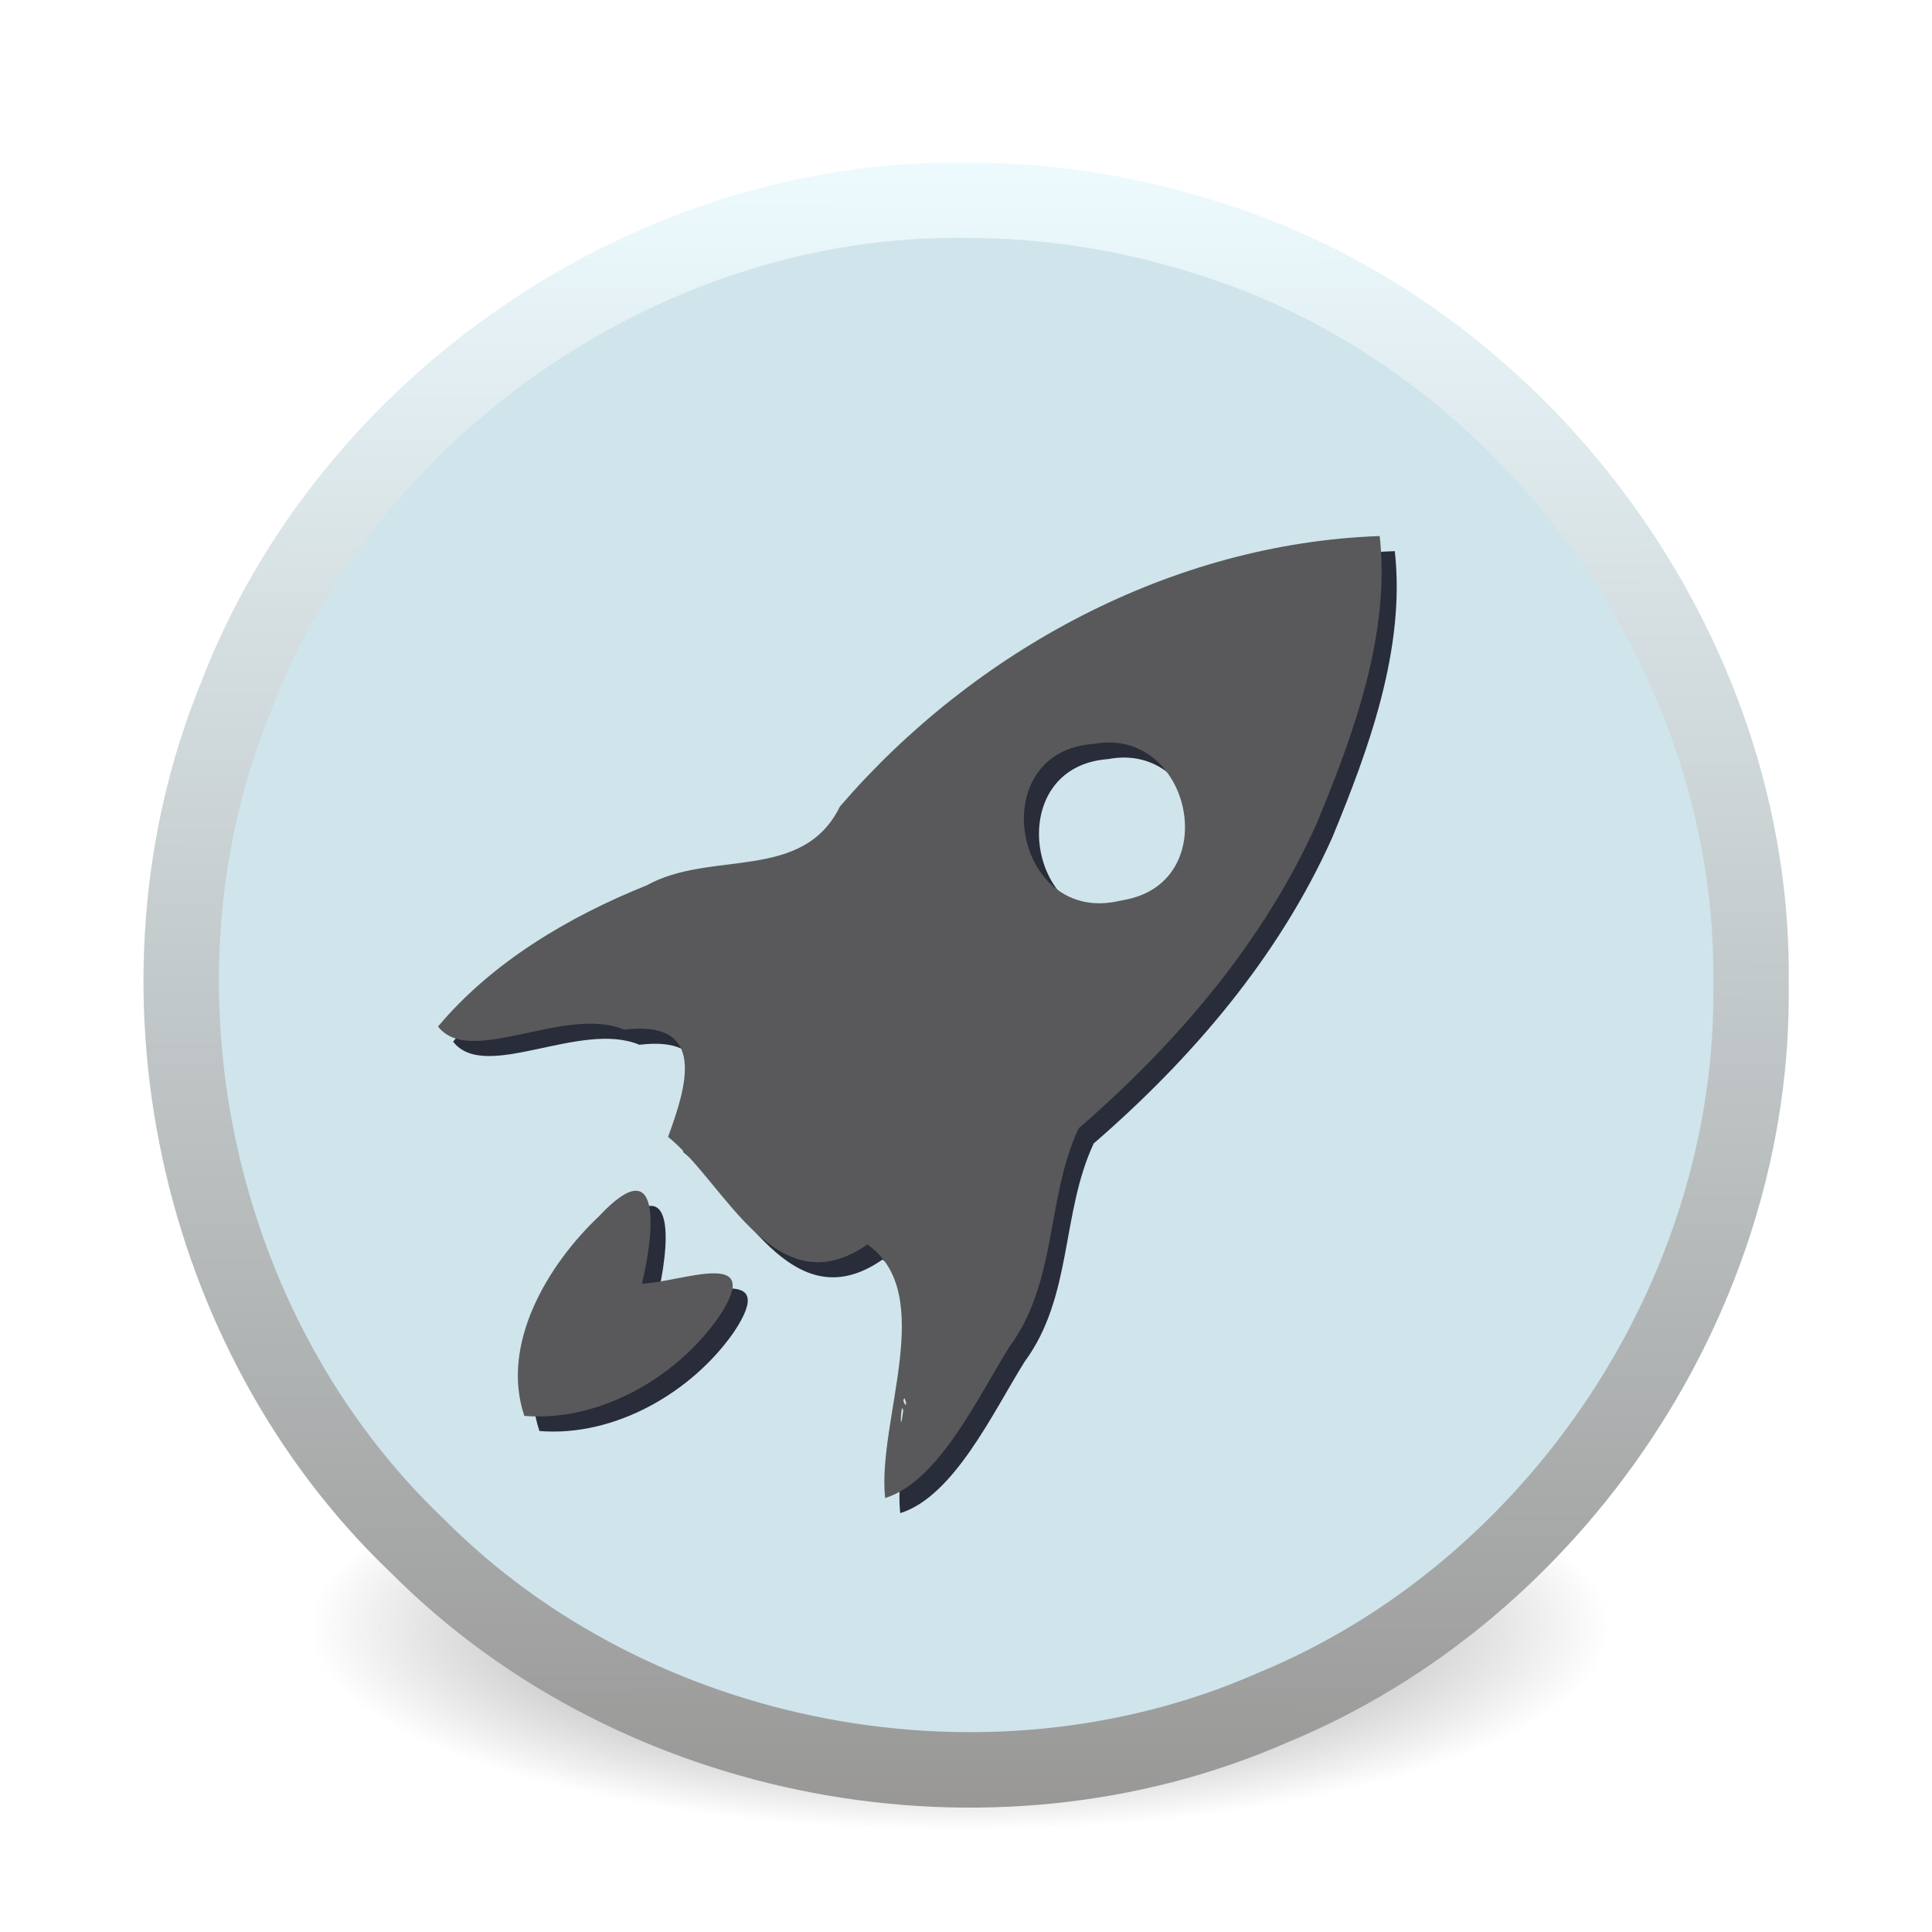
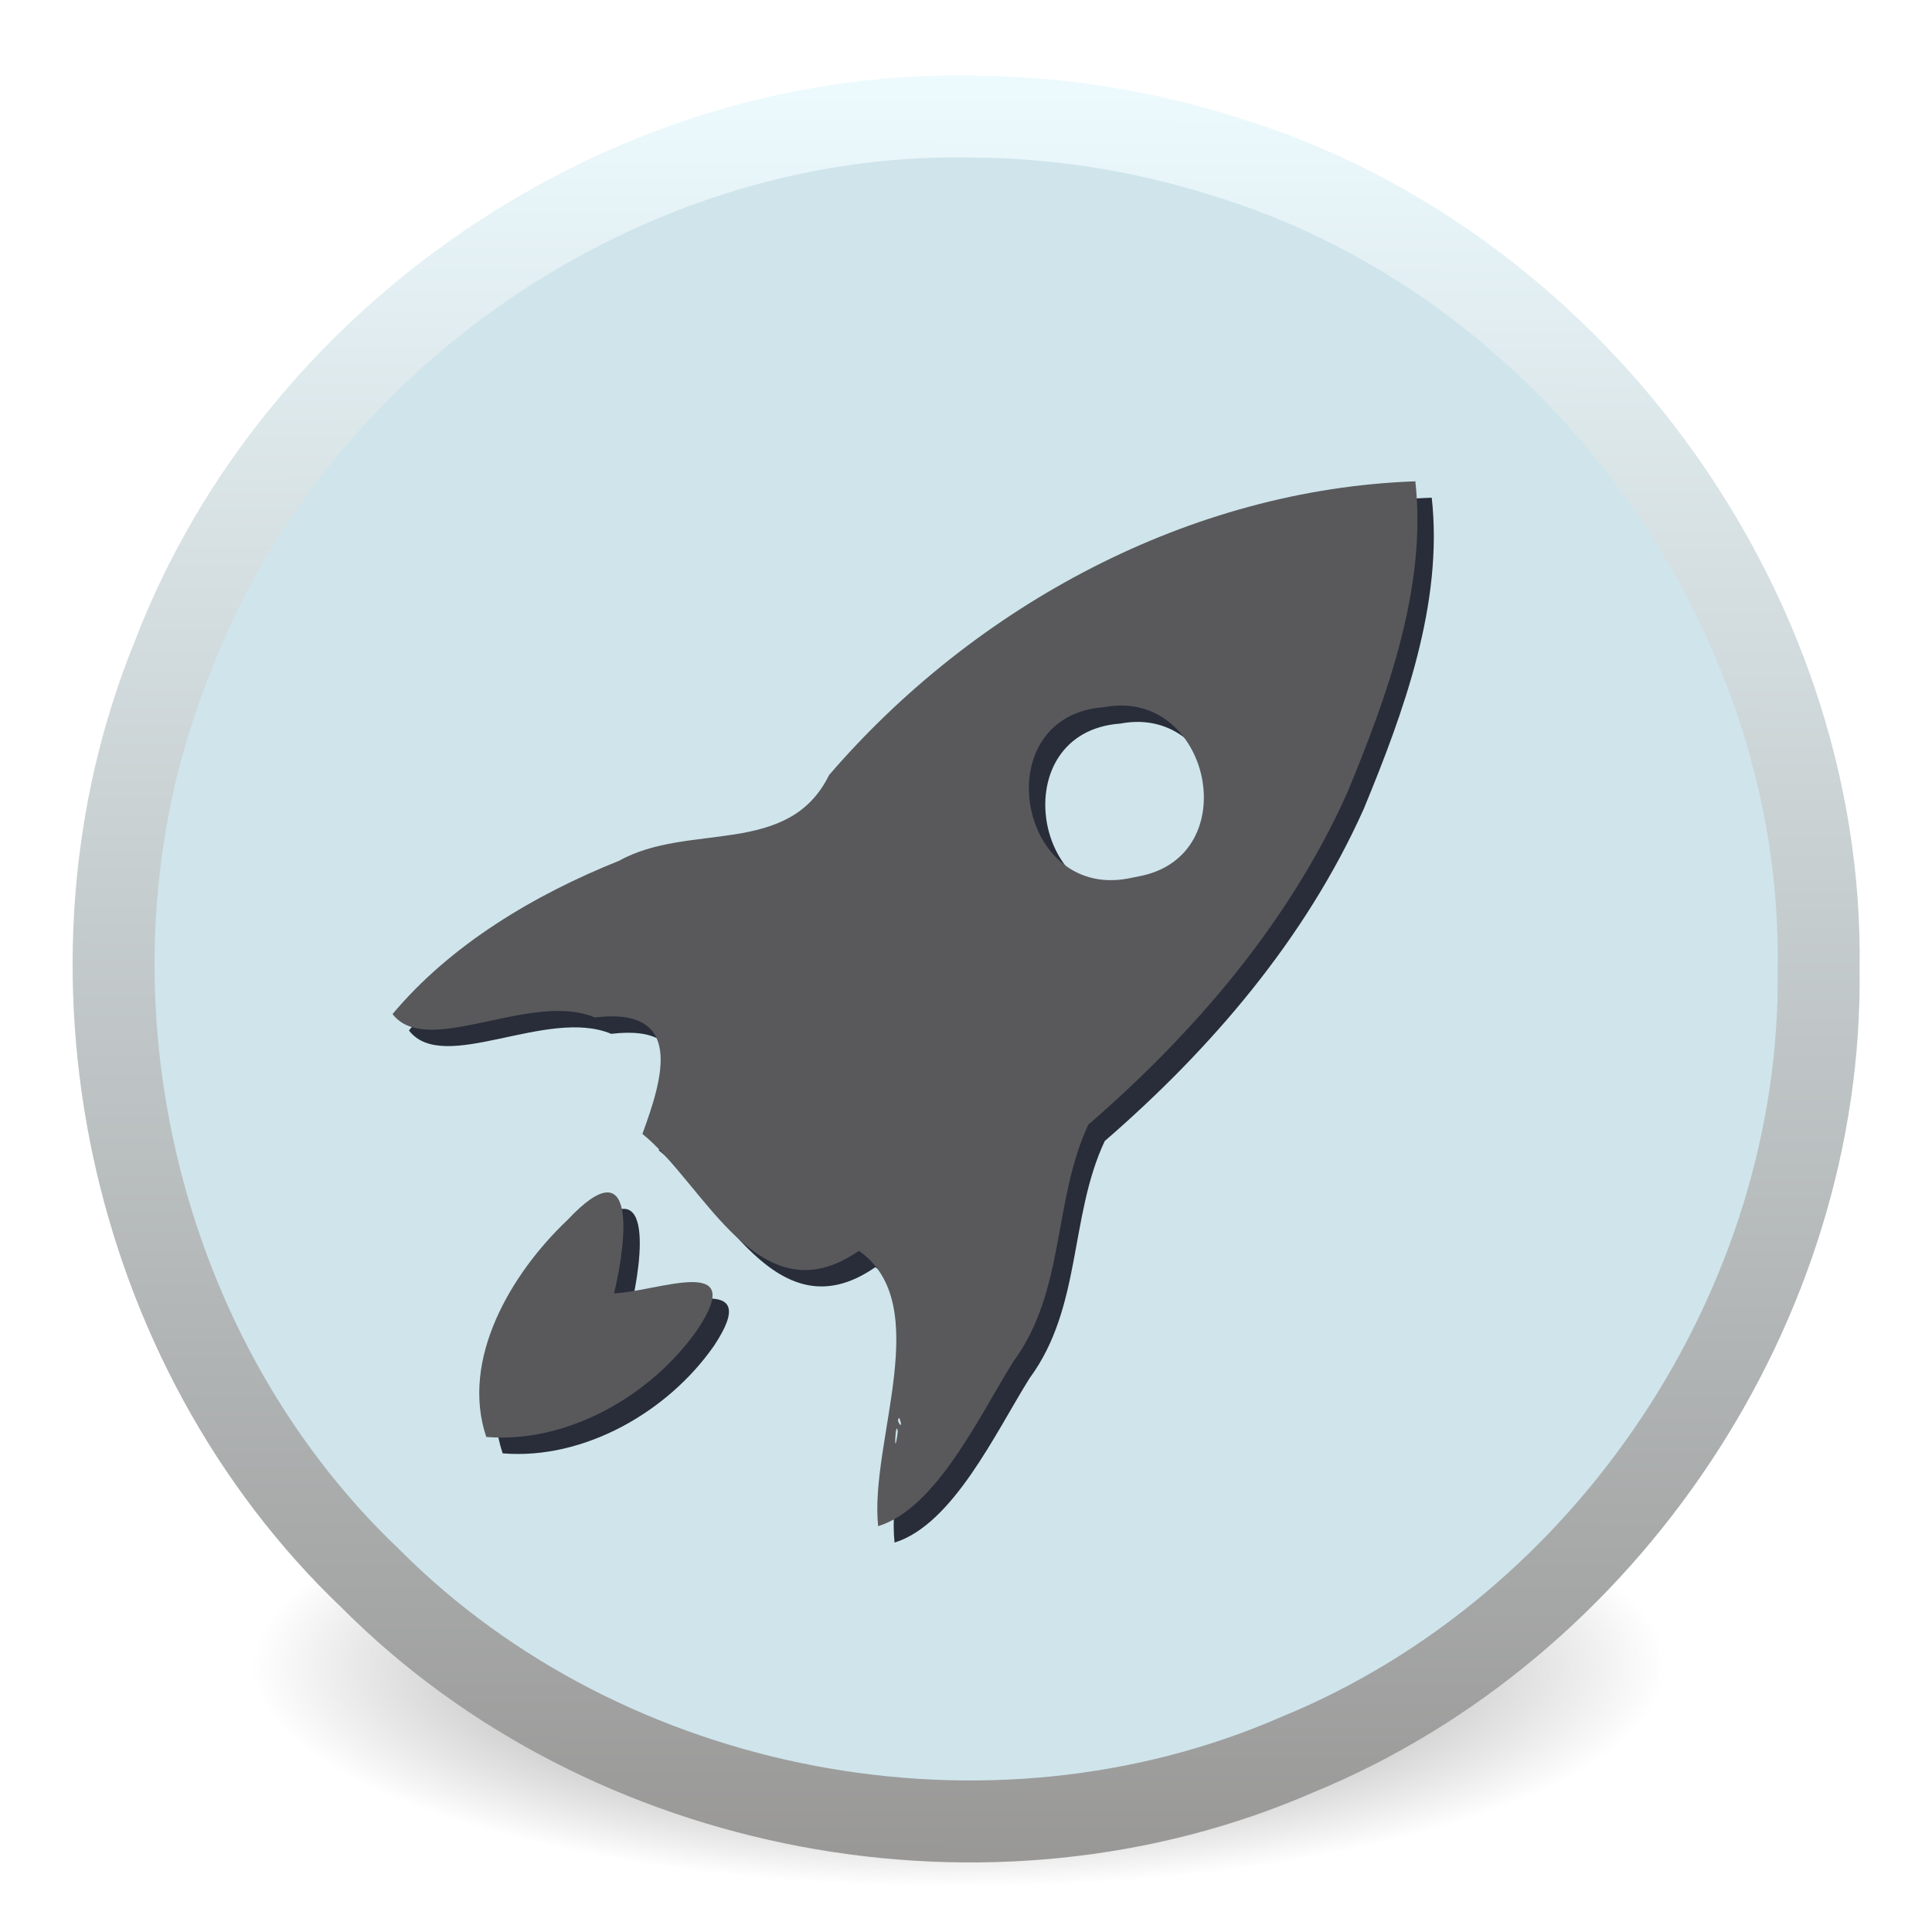
<svg xmlns="http://www.w3.org/2000/svg" xmlns:xlink="http://www.w3.org/1999/xlink" id="svg5157" height="64" width="64" version="1.1">
  <defs id="defs5159">
    <radialGradient gradientTransform="matrix(0,1.231648,-1.625754,0,18.48697,-28.72198)" gradientUnits="userSpaceOnUse" id="radialGradient1008" r="20.397" cy="3.99" cx="23.896">
      <stop offset="0" style="stop-color:#797877;stop-opacity:1" id="stop1000" />
      <stop offset="1" style="stop-color:#cfe5eb;stop-opacity:1" id="stop1006" />
    </radialGradient>
    <linearGradient id="linearGradient994">
      <stop style="stop-color:#989796;stop-opacity:1" offset="0" id="stop990" />
      <stop style="stop-color:#edfbff;stop-opacity:1" offset="1" id="stop992" />
    </linearGradient>
    <linearGradient id="linearGradient3820-7-2-8-6">
      <stop offset="0" style="stop-color:#3d3d3d;stop-opacity:1" id="stop3822-2-6-5-0" />
      <stop offset="0.5" style="stop-color:#686868;stop-opacity:0.498" id="stop3864-8-7-4-1" />
      <stop offset="1" style="stop-color:#686868;stop-opacity:0" id="stop3824-1-2-6-7" />
    </linearGradient>
    <linearGradient id="linearGradient4806">
      <stop id="stop4808" style="stop-color:#ffffff;stop-opacity:1" offset="0" />
      <stop id="stop4810" style="stop-color:#ffffff;stop-opacity:0.235" offset="0.424" />
      <stop id="stop4812" style="stop-color:#ffffff;stop-opacity:0.157" offset="0.821" />
      <stop id="stop4814" style="stop-color:#ffffff;stop-opacity:0.392" offset="1" />
    </linearGradient>
    <linearGradient y2="40.496" x2="71.204" y1="15.369" x1="71.204" gradientTransform="matrix(4.16388,0,0,4.16388,-236.0326,-50.03625)" gradientUnits="userSpaceOnUse" id="linearGradient3118" xlink:href="#linearGradient4806" />
    <radialGradient r="62.769" fy="186.171" fx="99.157" cy="186.171" cx="99.157" gradientTransform="matrix(0.6869404,0,0,0.2146169,-4.02174,68.57333)" gradientUnits="userSpaceOnUse" id="radialGradient3163" xlink:href="#linearGradient3820-7-2-8-6" />
    <radialGradient cx="23.896" cy="3.99" r="20.397" id="radialGradient3093-0-3-6" gradientUnits="userSpaceOnUse" gradientTransform="matrix(0,1.231648,-1.625754,0,18.48697,-28.72198)">
      <stop id="stop3244-9-33-7-0" style="stop-color:#ffffff;stop-opacity:1" offset="0" />
      <stop id="stop3246-3-5-0-8" style="stop-color:#dddddd;stop-opacity:1" offset="0.262" />
      <stop id="stop3248-1-7-8-8" style="stop-color:#abacae;stop-opacity:1" offset="0.661" />
      <stop id="stop3250-9-3-0-5" style="stop-color:#787877;stop-opacity:1" offset="1" />
    </radialGradient>
    <linearGradient id="linearGradient4164">
      <stop id="stop4166" style="stop-color:#b6b6b6;stop-opacity:1" offset="0" />
      <stop id="stop4216" style="stop-color:#a4a4a4;stop-opacity:1" offset="0.331" />
      <stop id="stop4168" style="stop-color:#c5c5c5;stop-opacity:1" offset="1" />
    </linearGradient>
    <linearGradient id="linearGradient4220-7">
      <stop id="stop4222-7" style="stop-color:#7a8498;stop-opacity:1" offset="0" />
      <stop id="stop4224-0" style="stop-color:#34405c;stop-opacity:1" offset="1" />
    </linearGradient>
    <linearGradient id="linearGradient4316-5">
      <stop id="stop4318-1" style="stop-color:#ffffff;stop-opacity:1" offset="0" />
      <stop id="stop4320-9" style="stop-color:#ffffff;stop-opacity:0.235" offset="0.338" />
      <stop id="stop4322-42" style="stop-color:#ffffff;stop-opacity:0.157" offset="0.62" />
      <stop id="stop4324-9" style="stop-color:#ffffff;stop-opacity:0.392" offset="1" />
    </linearGradient>
    <linearGradient id="linearGradient4507-6">
      <stop id="stop4509-3" style="stop-color:#2d3955;stop-opacity:1" offset="0" />
      <stop id="stop5959-4" style="stop-color:#2b3853;stop-opacity:1" offset="0.725" />
      <stop id="stop5961-1" style="stop-color:#192640;stop-opacity:1" offset="0.75" />
      <stop id="stop4511-1" style="stop-color:#08142e;stop-opacity:1" offset="1" />
    </linearGradient>
    <linearGradient id="linearGradient6042-1">
      <stop id="stop6044-9" style="stop-color:#07132d;stop-opacity:1" offset="0" />
      <stop id="stop6046-9" style="stop-color:#425479;stop-opacity:1" offset="1" />
    </linearGradient>
    <linearGradient x1="7.078" y1="3.082" x2="7.078" y2="45.369" id="linearGradient3087-408-5" gradientUnits="userSpaceOnUse" gradientTransform="matrix(0.2211072,0,0,0.2211073,6.693426,6.693263)">
      <stop id="stop7201-5" style="stop-color:#170418;stop-opacity:1" offset="0" />
      <stop id="stop7203-2" style="stop-color:#50386b;stop-opacity:1" offset="1" />
    </linearGradient>
    <linearGradient id="linearGradient2867-449-88-871-390-598-476-591-434-148-57-177-691-4">
      <stop id="stop7191-4" style="stop-color:#612f91;stop-opacity:1" offset="0" />
      <stop id="stop7197-2" style="stop-color:#1a4aa2;stop-opacity:1" offset="1" />
    </linearGradient>
    <linearGradient id="linearGradient4278-3">
      <stop id="stop4280-6" style="stop-color:#000000;stop-opacity:0" offset="0" />
      <stop id="stop4286-1" style="stop-color:#000000;stop-opacity:0" offset="0.5" />
      <stop id="stop4282-24" style="stop-color:#000000;stop-opacity:1" offset="1" />
    </linearGradient>
    <linearGradient id="linearGradient4316-4-0">
      <stop id="stop4318-4-5" style="stop-color:#ffffff;stop-opacity:1" offset="0" />
      <stop id="stop4320-2-9" style="stop-color:#ffffff;stop-opacity:0.235" offset="0.338" />
      <stop id="stop4322-4-1" style="stop-color:#ffffff;stop-opacity:0.157" offset="0.62" />
      <stop id="stop4324-4-8" style="stop-color:#ffffff;stop-opacity:0.392" offset="1" />
    </linearGradient>
    <linearGradient id="linearGradient6088-74">
      <stop id="stop6090-5" style="stop-color:#ff54d2;stop-opacity:0" offset="0" />
      <stop id="stop6257-5" style="stop-color:#f62b68;stop-opacity:1" offset="0.324" />
      <stop id="stop6255-6" style="stop-color:#ff0105;stop-opacity:1" offset="0.561" />
      <stop id="stop6092-0" style="stop-color:#ff54d2;stop-opacity:0.478" offset="1" />
    </linearGradient>
    <linearGradient id="linearGradient4316-4-6-6">
      <stop id="stop4318-4-4-6" style="stop-color:#ffffff;stop-opacity:1" offset="0" />
      <stop id="stop4320-2-2-6" style="stop-color:#ffffff;stop-opacity:0.235" offset="0.338" />
      <stop id="stop4322-4-5-5" style="stop-color:#ffffff;stop-opacity:0.157" offset="0.62" />
      <stop id="stop4324-4-1-5" style="stop-color:#ffffff;stop-opacity:0.392" offset="1" />
    </linearGradient>
    <linearGradient id="linearGradient3990-3-1">
      <stop id="stop3992-0-0" style="stop-color:#ffffff;stop-opacity:1" offset="0" />
      <stop id="stop3994-2-1" style="stop-color:#ffffff;stop-opacity:0" offset="1" />
    </linearGradient>
    <linearGradient id="linearGradient6191-9">
      <stop id="stop6193-8" style="stop-color:#ffffff;stop-opacity:0" offset="0" />
      <stop id="stop6197-8" style="stop-color:#ffffff;stop-opacity:0" offset="0.405" />
      <stop id="stop6195-9" style="stop-color:#ffffff;stop-opacity:0.478" offset="1" />
    </linearGradient>
    <linearGradient id="linearGradient6191-7-9">
      <stop id="stop6193-7-3" style="stop-color:#ffffff;stop-opacity:0" offset="0" />
      <stop id="stop6197-2-2" style="stop-color:#ffffff;stop-opacity:0" offset="0.405" />
      <stop id="stop6195-2-1" style="stop-color:#ffffff;stop-opacity:0.478" offset="1" />
    </linearGradient>
    <linearGradient id="linearGradient6191-8-3">
      <stop id="stop6193-75-7" style="stop-color:#ffffff;stop-opacity:0" offset="0" />
      <stop id="stop6197-3-4" style="stop-color:#ffffff;stop-opacity:0" offset="0.405" />
      <stop id="stop6195-7-2" style="stop-color:#ffffff;stop-opacity:0.478" offset="1" />
    </linearGradient>
    <linearGradient id="linearGradient6088-6-1">
      <stop id="stop6090-2-0" style="stop-color:#ff54d2;stop-opacity:0" offset="0" />
      <stop id="stop6257-4-6" style="stop-color:#ff54d2;stop-opacity:0" offset="0.324" />
      <stop id="stop6255-3-6" style="stop-color:#ff54d2;stop-opacity:0.252" offset="0.561" />
      <stop id="stop6092-9-6" style="stop-color:#ff54d2;stop-opacity:0.478" offset="1" />
    </linearGradient>
    <linearGradient id="linearGradient6303-4">
      <stop id="stop6305-33" style="stop-color:#ffffff;stop-opacity:1" offset="0" />
      <stop id="stop6307-9" style="stop-color:#ffffff;stop-opacity:0" offset="1" />
    </linearGradient>
    <linearGradient id="linearGradient6303-3-2">
      <stop id="stop6305-3-0" style="stop-color:#ffffff;stop-opacity:1" offset="0" />
      <stop id="stop6307-1-0" style="stop-color:#ffffff;stop-opacity:0" offset="1" />
    </linearGradient>
    <linearGradient id="linearGradient6303-33-0">
      <stop id="stop6305-1-0" style="stop-color:#ffffff;stop-opacity:1" offset="0" />
      <stop id="stop6307-5-0" style="stop-color:#ffffff;stop-opacity:0" offset="1" />
    </linearGradient>
    <linearGradient id="linearGradient6413-0">
      <stop id="stop6415-1" style="stop-color:#feffff;stop-opacity:1" offset="0" />
      <stop id="stop6417-4" style="stop-color:#fe70ca;stop-opacity:1" offset="1" />
    </linearGradient>
    <linearGradient id="linearGradient6455-7">
      <stop id="stop6457-5" style="stop-color:#fbac9b;stop-opacity:1" offset="0" />
      <stop id="stop6459-8" style="stop-color:#fcfafc;stop-opacity:1" offset="1" />
    </linearGradient>
    <linearGradient y2="37.81" x2="34.131" y1="41.608" x1="38.851" gradientTransform="matrix(0.6704997,0,0,0.7014216,32.61915,33.48757)" gradientUnits="userSpaceOnUse" id="linearGradient4264" xlink:href="#linearGradient6455-7" />
    <linearGradient y2="37.81" x2="34.131" y1="41.608" x1="38.851" gradientTransform="matrix(0.9587095,0,0,1.002923,20.38236,19.71626)" gradientUnits="userSpaceOnUse" id="linearGradient4267" xlink:href="#linearGradient6413-0" />
    <radialGradient r="3.159" fy="39.709" fx="36.491" cy="39.709" cx="36.491" gradientTransform="matrix(0.9587095,0,0,1.002923,28.42503,24.58419)" gradientUnits="userSpaceOnUse" id="radialGradient4270" xlink:href="#linearGradient6303-33-0" />
    <radialGradient r="3.159" fy="39.709" fx="36.491" cy="39.709" cx="36.491" gradientTransform="matrix(3.360827,-1.940375,1.104006,1.912195,-113.6476,47.86859)" gradientUnits="userSpaceOnUse" id="radialGradient4273" xlink:href="#linearGradient6303-3-2" />
    <radialGradient r="3.159" fy="39.709" fx="36.491" cy="39.709" cx="36.491" gradientTransform="matrix(4.176534,-2.411323,1.37196,2.376304,-133.3167,71.58601)" gradientUnits="userSpaceOnUse" id="radialGradient4276" xlink:href="#linearGradient6303-4" />
    <radialGradient r="3.857" fy="31.405" fx="32.373" cy="31.405" cx="32.373" gradientTransform="matrix(-2.670923,-2.670923,2.670923,-2.670923,67.08414,232.8429)" gradientUnits="userSpaceOnUse" id="radialGradient4279" xlink:href="#linearGradient6088-6-1" />
    <radialGradient r="3.857" fy="31.405" fx="32.373" cy="31.405" cx="32.373" gradientTransform="matrix(2.286497,3.175066,-3.065167,2.207354,86.73945,-106.1338)" gradientUnits="userSpaceOnUse" id="radialGradient4282" xlink:href="#linearGradient6191-8-3" />
    <radialGradient r="3.857" fy="31.405" fx="32.373" cy="31.405" cx="32.373" gradientTransform="matrix(0,3.912686,-3.777256,-2.2076244e-8,183.1374,-60.68714)" gradientUnits="userSpaceOnUse" id="radialGradient4285" xlink:href="#linearGradient6191-7-9" />
    <radialGradient r="3.857" fy="31.405" fx="32.373" cy="31.405" cx="32.373" gradientTransform="matrix(3.779364,1.012678,-0.9776258,3.648549,-27.16302,-81.38534)" gradientUnits="userSpaceOnUse" id="radialGradient4288" xlink:href="#linearGradient6191-9" />
    <linearGradient y2="65.922" x2="68.313" y1="52.925" x1="68.313" gradientTransform="matrix(0.2922833,0,0,0.2192125,44.94204,49.38755)" gradientUnits="userSpaceOnUse" id="linearGradient4291" xlink:href="#linearGradient3990-3-1" />
    <linearGradient y2="48.984" x2="92.696" y1="16.555" x1="92.696" gradientTransform="matrix(0.8422459,0,0,0.8422459,-13.05882,38.56502)" gradientUnits="userSpaceOnUse" id="linearGradient4294" xlink:href="#linearGradient4316-4-6-6" />
    <radialGradient r="3.857" fy="31.405" fx="32.373" cy="31.405" cx="32.373" gradientTransform="matrix(-3.777256,0,0,-3.777256,186.7971,184.6408)" gradientUnits="userSpaceOnUse" id="radialGradient4297" xlink:href="#linearGradient6088-74" />
    <linearGradient y2="48.984" x2="92.696" y1="16.555" x1="92.696" gradientTransform="matrix(1.52852,0,0,-1.52852,-76.2549,115.7843)" gradientUnits="userSpaceOnUse" id="linearGradient4302" xlink:href="#linearGradient4316-4-0" />
    <radialGradient r="9.498" fy="95.388" fx="95.838" cy="95.388" cx="95.838" gradientTransform="matrix(0.945105,-1.4092773e-7,1.3241225e-7,0.8879976,-26.22388,-19.05486)" gradientUnits="userSpaceOnUse" id="radialGradient4305" xlink:href="#linearGradient4278-3" />
    <radialGradient r="20.397" cy="3.99" cx="23.896" gradientTransform="matrix(0,0.8796496,-1.161122,0,69.13288,36.91409)" gradientUnits="userSpaceOnUse" id="radialGradient4308" xlink:href="#linearGradient2867-449-88-871-390-598-476-591-434-148-57-177-691-4" />
    <linearGradient y2="45.369" x2="7.078" y1="3.082" x1="7.078" gradientTransform="matrix(0.3685697,0,0,0.3685698,55.65433,57.15224)" gradientUnits="userSpaceOnUse" id="linearGradient4310" xlink:href="#linearGradient3087-408-5" />
    <radialGradient r="10.498" fy="21.239" fx="32" cy="21.239" cx="32" gradientTransform="matrix(0,3.545735,-8.167775,0,237.9776,-66.43339)" gradientUnits="userSpaceOnUse" id="radialGradient4315" xlink:href="#linearGradient6042-1" />
    <radialGradient r="15.639" fy="16.448" fx="91.35" cy="16.448" cx="91.35" gradientTransform="matrix(0,3.229061,-3.229061,0,117.6108,-253.8221)" gradientUnits="userSpaceOnUse" id="radialGradient4318" xlink:href="#linearGradient4507-6" />
    <linearGradient y2="48.984" x2="92.696" y1="16.555" x1="92.696" gradientTransform="matrix(1.96524,0,0,1.96524,-116.4706,2.000041)" gradientUnits="userSpaceOnUse" id="linearGradient4321" xlink:href="#linearGradient4316-5" />
    <linearGradient y2="48.631" x2="91.566" y1="16.543" x1="91.566" gradientTransform="matrix(2.027629,0,0,2.027629,-122.2157,-0.03889476)" gradientUnits="userSpaceOnUse" id="linearGradient4325" xlink:href="#linearGradient4220-7" />
    <linearGradient y2="56.115" x2="51.2" y1="8.114" x1="51.2" gradientTransform="matrix(1.689267,0,0,1.689267,-22.18352,11.94165)" gradientUnits="userSpaceOnUse" id="linearGradient4329" xlink:href="#linearGradient4164" />
    <radialGradient r="20.397" fy="3.99" fx="23.896" cy="3.99" cx="23.896" gradientTransform="matrix(0,7.326988,-9.671494,0,103.0902,-162.1666)" gradientUnits="userSpaceOnUse" id="radialGradient4332" xlink:href="#radialGradient3093-0-3-6" />
    <linearGradient xlink:href="#linearGradient994" id="linearGradient996" x1="64.403" y1="121.18" x2="64.59" y2="11.062" gradientUnits="userSpaceOnUse" />
    <linearGradient xlink:href="#radialGradient1008" id="linearGradient998" x1="64.659" y1="114.68" x2="64.504" y2="16.595" gradientUnits="userSpaceOnUse" />
  </defs>
  <g id="g969">
-     <g transform="matrix(0.4999983,0,0,0.4999983,-0.2459574,-0.3671776)" id="g145">
+     <g transform="matrix(0.5430731,0,0,0.5430731,-3.023938,-3.741753)" id="g145">
      <path id="path3818-0-5-0" style="fill:url(#radialGradient3163);fill-opacity:1;stroke:none" d="m 107.212,108.529 c -0.416,4.49 -5.314,6.588 -8.909,8.203 -14.185,5.263 -29.679,5.804 -44.633,4.872 -9.901,-0.99 -20.355,-2.203 -28.964,-7.59 -2.739,-1.588 -5.074,-5.35 -2.801,-8.27 4.161,-5.103 11.104,-6.607 17.177,-8.19 17.078,-3.47 34.975,-3.435 51.977,0.462 5.516,1.602 11.918,3.159 15.448,8.087 0.433,0.733 0.708,1.572 0.704,2.428 z" />
      <path id="path2555-7" style="color:#000000;display:inline;overflow:visible;visibility:visible;fill:#cfe5eb;fill-opacity:1;fill-rule:nonzero;stroke:none;stroke-width:1;stroke-opacity:1;marker:none;enable-background:accumulate" d="M 64.5,13.998 C 43.615,13.701 23.544,27.454 16.11,46.942 8.382,65.888 13.347,89.097 28.184,103.196 42.638,117.698 65.974,122.1 84.729,113.908 103.839,106.073 117.052,86.002 116.496,65.327 116.522,44.453 102.529,24.569 82.964,17.379 77.084,15.137 70.792,13.993 64.5,13.998 Z" />
      <path id="path2555-7-1" style="color:#000000;display:inline;overflow:visible;visibility:visible;opacity:1;fill:none;fill-opacity:0;fill-rule:nonzero;stroke:url(#linearGradient996);stroke-width:5;stroke-linecap:round;stroke-linejoin:round;stroke-miterlimit:4;stroke-dasharray:none;stroke-dashoffset:0;stroke-opacity:1;marker:none;enable-background:accumulate" d="M 64.5,13.998 C 43.615,13.701 23.544,27.454 16.11,46.942 8.382,65.888 13.347,89.097 28.184,103.196 42.638,117.698 65.974,122.1 84.729,113.908 103.621,106.154 116.779,86.447 116.5,65.998 116.859,43.822 101.259,22.7 80.034,16.364 75.016,14.79 69.758,13.996 64.5,13.998 Z" />
      <path id="path3019" style="color:#000000;display:inline;overflow:visible;visibility:visible;opacity:0.8;fill:none;stroke:none;stroke-width:1;stroke-linecap:round;stroke-linejoin:round;stroke-miterlimit:4;stroke-dasharray:none;stroke-dashoffset:0;stroke-opacity:1;marker:none;enable-background:accumulate" d="M 115.5,65.998 C 115.803,87.317 101.167,107.763 80.857,114.319 61.745,121.011 38.988,114.93 25.936,99.374 11.519,83.282 9.441,57.833 20.883,39.553 31.234,21.949 52.826,12.092 72.899,15.686 c 21.224,3.231 39.049,21.283 42.014,42.545 0.393,2.569 0.588,5.168 0.588,7.767 z" />
      <path id="path1597-3" style="fill:#282d39;fill-opacity:1;stroke-width:0.121" d="m 60.134,100.984 c -0.548,-5.124 3.503,-13.529 -1.176,-16.797 -6.074,4.213 -9.392,-4.046 -13.204,-7.132 1.21,-3.308 2.641,-7.773 -2.902,-7.102 -3.909,-1.642 -10.234,2.523 -12.34,-0.207 3.559,-4.25 8.653,-7.282 13.818,-9.351 4.26,-2.376 10.333,-0.185 12.811,-5.23 8.905,-10.34 21.996,-17.432 35.76,-17.916 0.717,6.429 -1.702,13.071 -4.155,19.001 -3.546,7.91 -9.295,14.613 -15.791,20.241 -2.163,4.599 -1.393,10.149 -4.582,14.463 -2.075,3.319 -4.676,8.924 -8.237,10.029 z m 1.199,-5.779 c -0.146,-0.895 -0.265,2.044 0,0 z m 0.092,-0.825 c -0.277,0.15 0.332,0.876 0,0 z M 76.05,61.342 c 6.57,-1.245 4.316,-11.545 -2.141,-10.316 -7.172,0.52 -5.339,11.716 1.46,10.453 z M 36.23,95.542 c -1.598,-4.751 1.538,-10.007 4.956,-13.239 4.244,-4.527 3.633,1.188 2.837,4.477 2.633,-0.096 8.2,-2.464 5.093,2.207 -2.798,4.016 -7.92,6.964 -12.885,6.555 z" />
      <path id="path1597" style="fill:#59595c;fill-opacity:1;stroke-width:0.121" d="m 59.134,99.984 c -0.548,-5.124 3.503,-13.529 -1.176,-16.797 -6.074,4.213 -9.392,-4.046 -13.204,-7.132 1.21,-3.308 2.641,-7.773 -2.902,-7.102 -3.909,-1.642 -10.234,2.523 -12.34,-0.207 3.559,-4.25 8.653,-7.282 13.818,-9.351 4.26,-2.376 10.333,-0.185 12.811,-5.23 8.905,-10.34 21.996,-17.432 35.76,-17.916 0.717,6.429 -1.702,13.071 -4.155,19.001 -3.546,7.91 -9.295,14.613 -15.791,20.241 -2.163,4.599 -1.393,10.149 -4.582,14.463 -2.075,3.319 -4.676,8.924 -8.237,10.029 z m 1.199,-5.779 c -0.146,-0.895 -0.265,2.044 0,0 z m 0.092,-0.825 c -0.277,0.15 0.332,0.876 0,0 z M 75.05,60.342 c 6.57,-1.245 4.316,-11.545 -2.141,-10.316 -7.172,0.52 -5.339,11.716 1.46,10.453 z M 35.23,94.542 c -1.598,-4.751 1.538,-10.007 4.956,-13.239 4.244,-4.527 3.633,1.188 2.837,4.477 2.633,-0.096 8.2,-2.464 5.093,2.207 -2.798,4.016 -7.92,6.964 -12.885,6.555 z" />
    </g>
  </g>
</svg>
